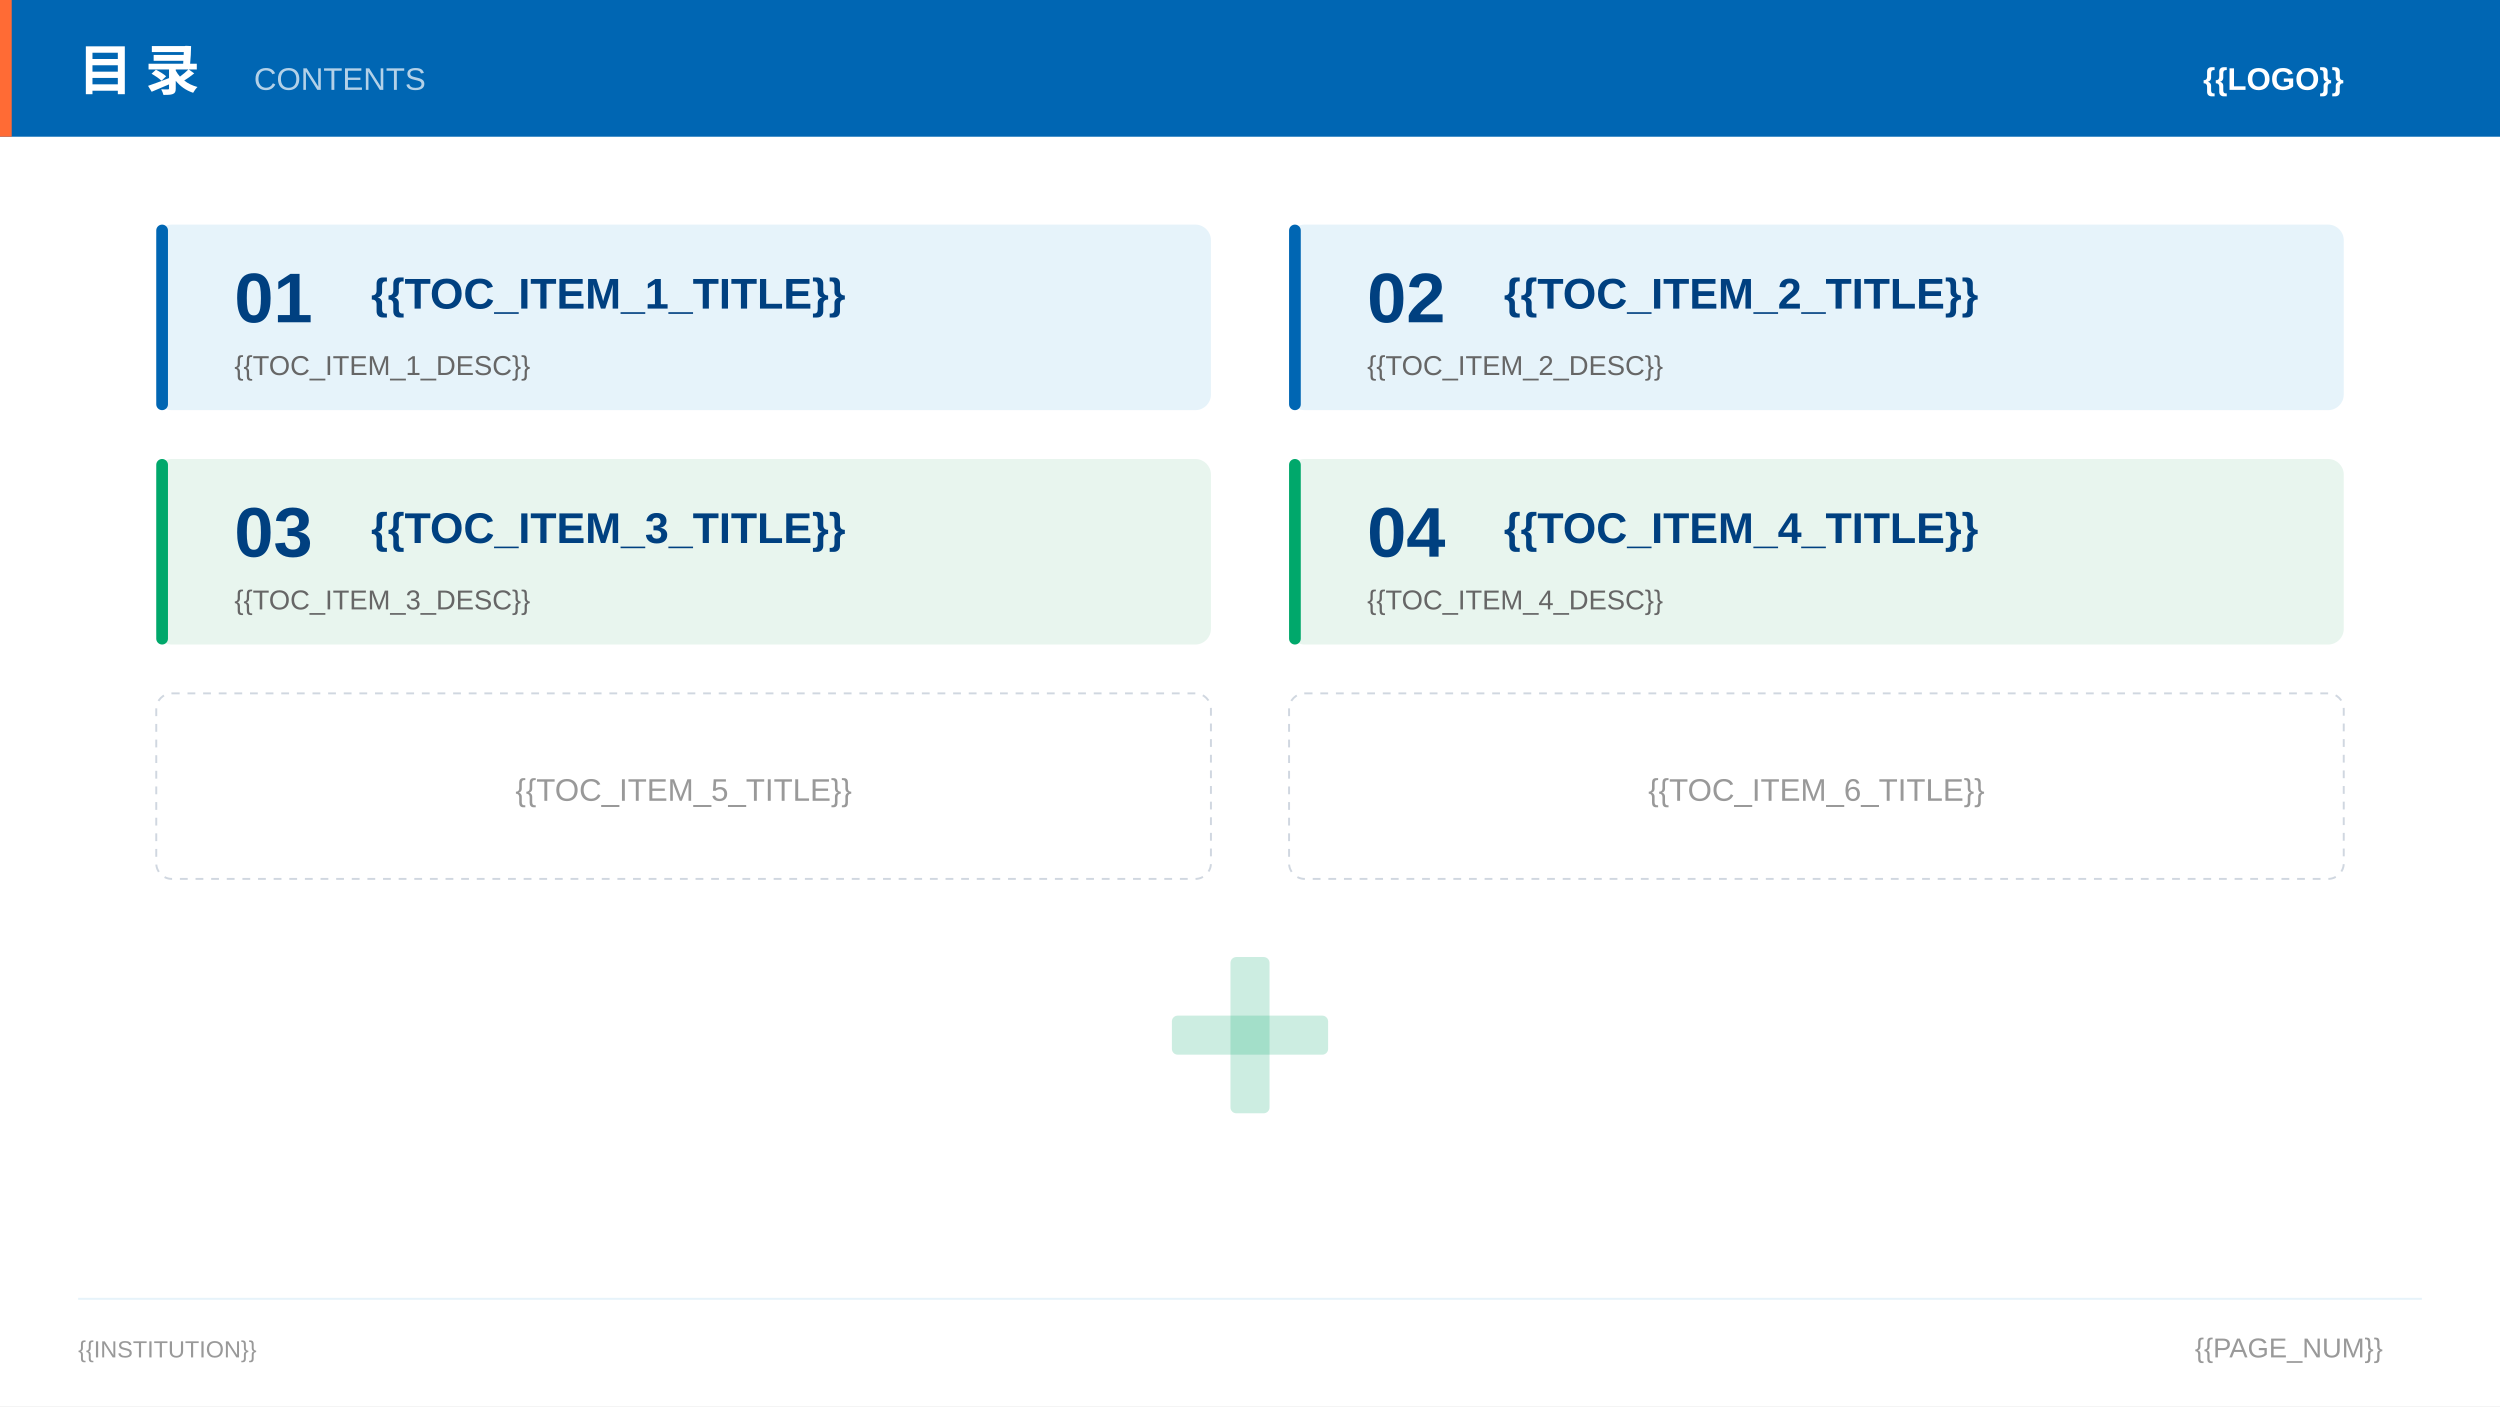
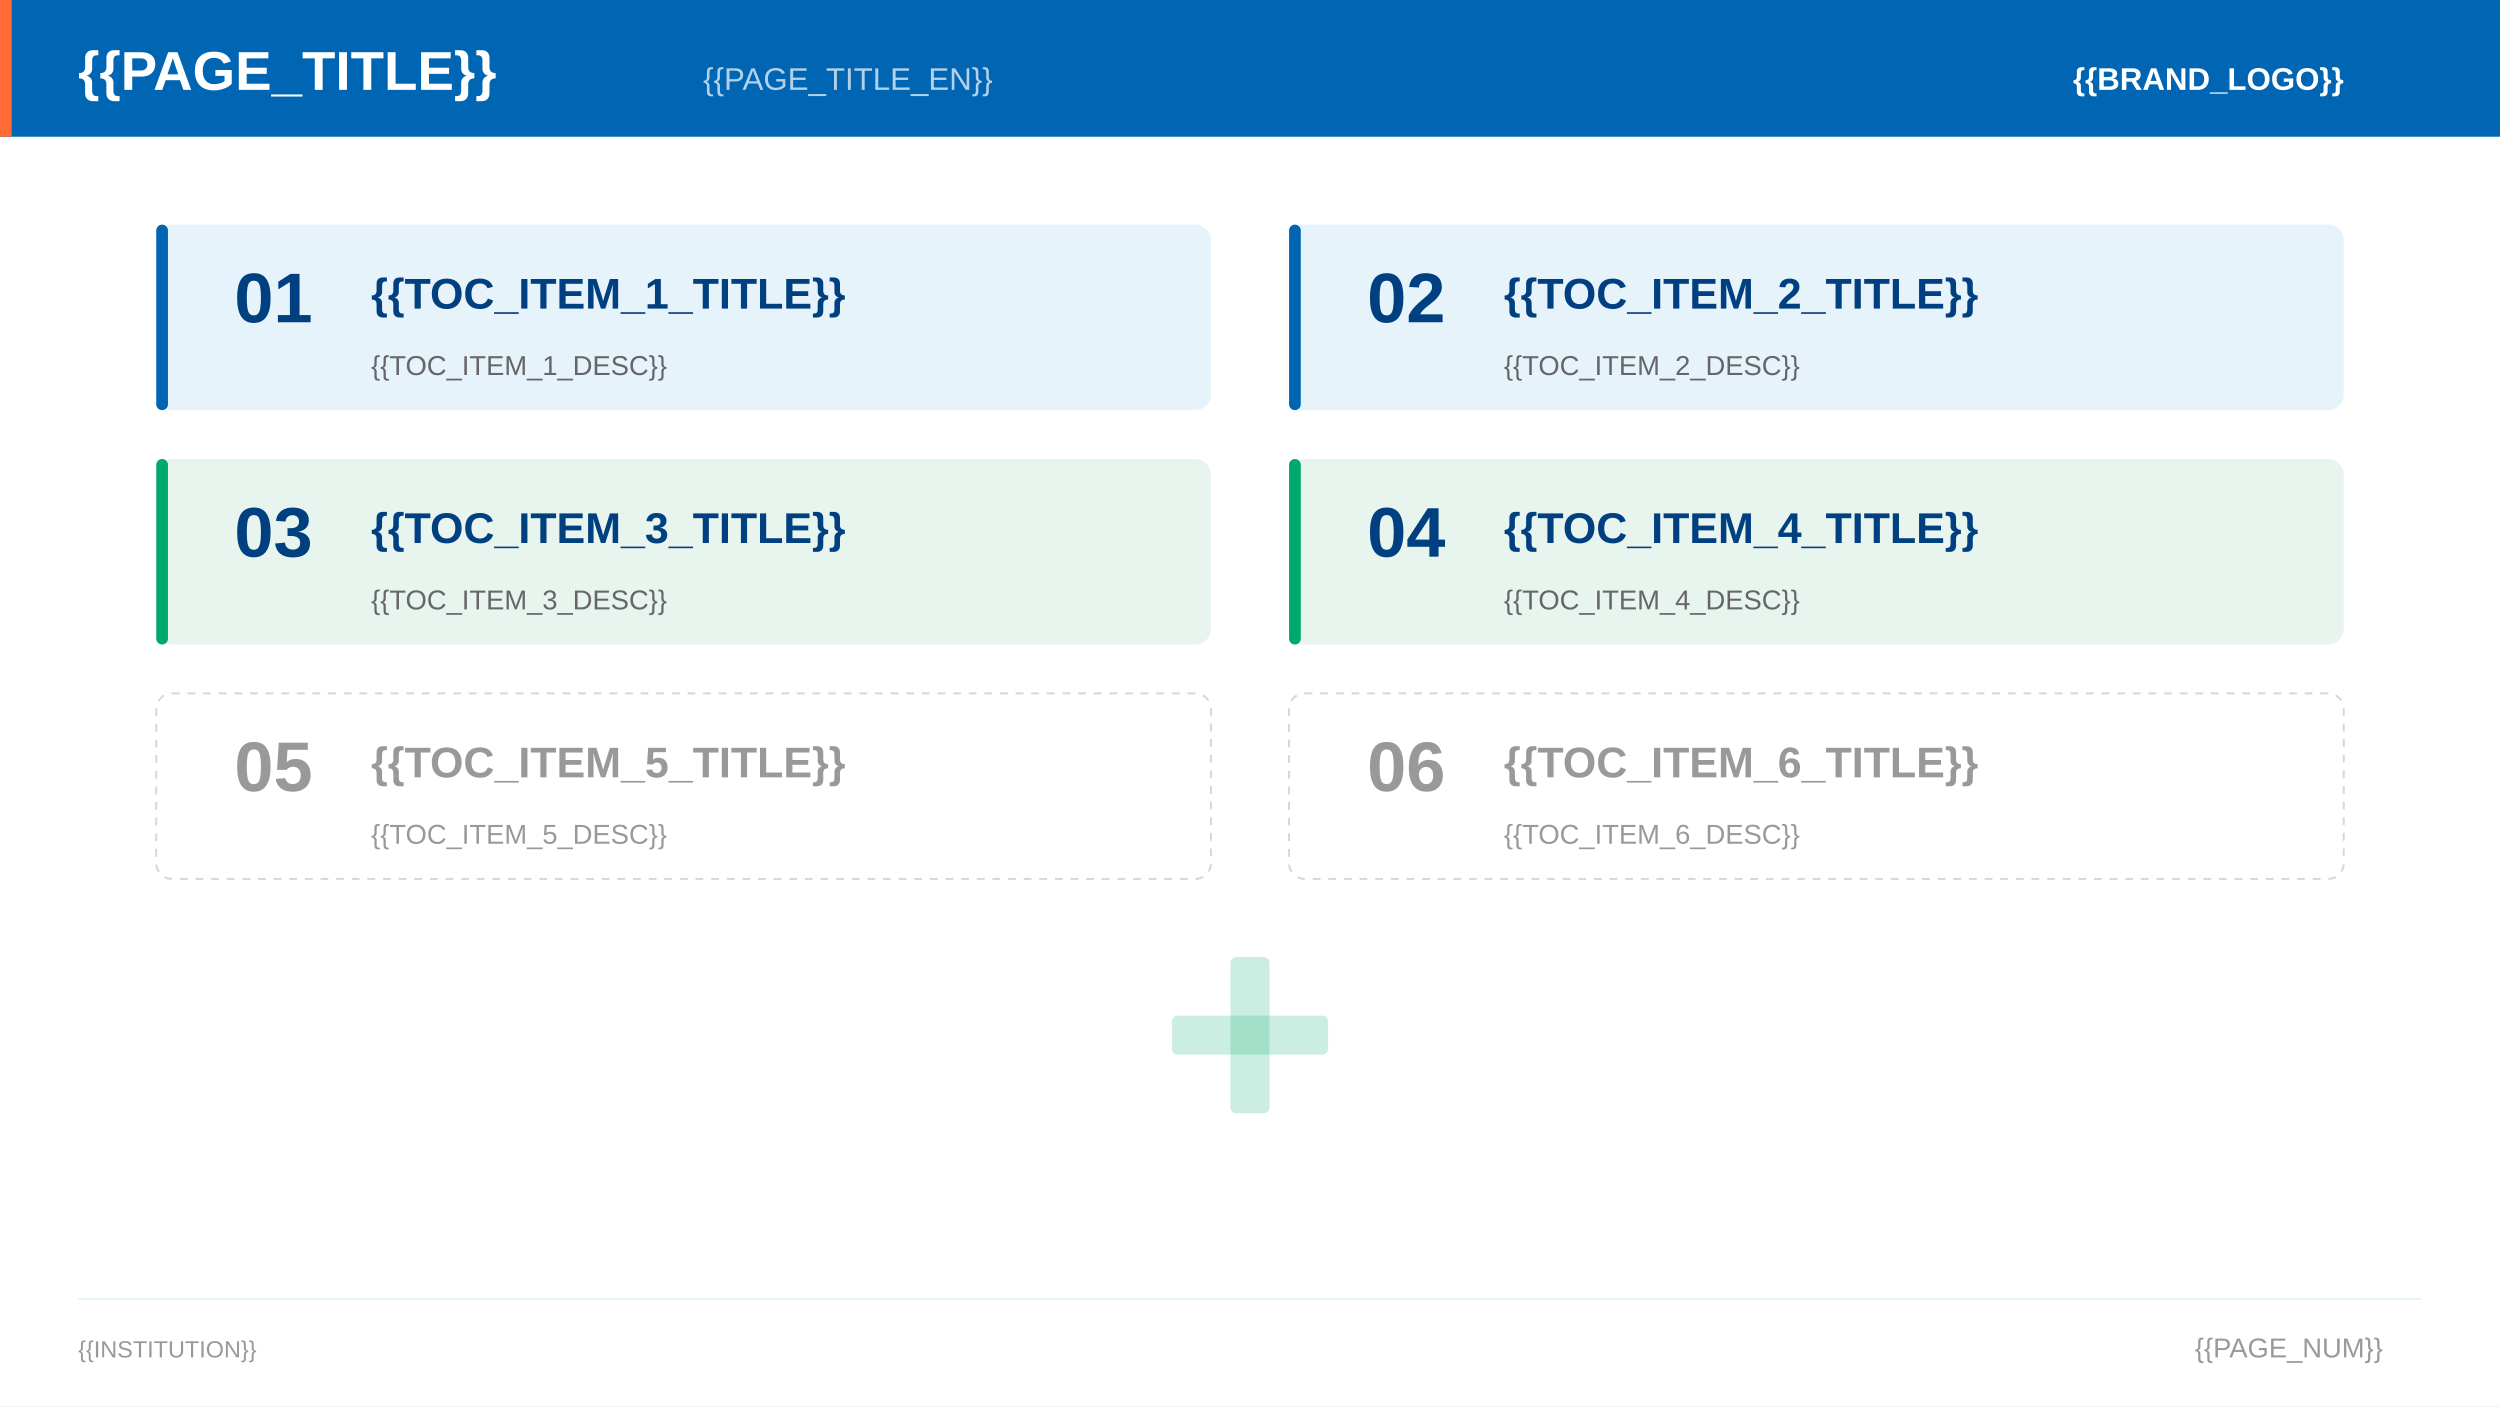
- <svg xmlns="http://www.w3.org/2000/svg" viewBox="0 0 1280 720" data-pptx-master="medical_university-master" data-pptx-master-name="Medical University" data-pptx-layout="02_toc" data-pptx-layout-name="Agenda">
-   <rect id="master-bg" width="1280" height="720" fill="#FFFFFF" data-pptx-layer="master" data-pptx-editable="false" />
-   <rect x="0" y="0" width="1280" height="70" fill="#0066B3" />
-   <rect x="0" y="0" width="6" height="70" fill="#FF6B35" />
-   <text x="40" y="46" fill="#FFFFFF" font-family="Microsoft YaHei, Arial, sans-serif" font-size="28" font-weight="bold">
-         目 录
+ <svg xmlns="http://www.w3.org/2000/svg" width="1280" height="720" viewBox="0 0 1280 720" data-pptx-master="medical_university_master" data-pptx-master-name="Medical University" data-pptx-layout="toc" data-pptx-layout-name="Table of Contents">
+   <rect id="master-background" x="0" y="0" width="1280" height="720" fill="#FFFFFF" data-pptx-layer="master" data-pptx-editable="false" />
+   <rect id="toc-header-band" x="0" y="0" width="1280" height="70" fill="#0066B3" data-pptx-layer="layout" data-pptx-editable="false" />
+   <rect id="toc-header-accent" x="0" y="0" width="6" height="70" fill="#FF6B35" data-pptx-layer="layout" data-pptx-editable="false" />
+   <rect id="toc-card-one" x="80" y="115" width="540" height="95" rx="8" fill="#E6F3FA" data-pptx-layer="layout" data-pptx-editable="false" />
+   <rect id="toc-card-one-bar" x="80" y="115" width="6" height="95" rx="3" fill="#0066B3" data-pptx-layer="layout" data-pptx-editable="false" />
+   <rect id="toc-card-two" x="660" y="115" width="540" height="95" rx="8" fill="#E6F3FA" data-pptx-layer="layout" data-pptx-editable="false" />
+   <rect id="toc-card-two-bar" x="660" y="115" width="6" height="95" rx="3" fill="#0066B3" data-pptx-layer="layout" data-pptx-editable="false" />
+   <rect id="toc-card-three" x="80" y="235" width="540" height="95" rx="8" fill="#E8F5EE" data-pptx-layer="layout" data-pptx-editable="false" />
+   <rect id="toc-card-three-bar" x="80" y="235" width="6" height="95" rx="3" fill="#00A86B" data-pptx-layer="layout" data-pptx-editable="false" />
+   <rect id="toc-card-four" x="660" y="235" width="540" height="95" rx="8" fill="#E8F5EE" data-pptx-layer="layout" data-pptx-editable="false" />
+   <rect id="toc-card-four-bar" x="660" y="235" width="6" height="95" rx="3" fill="#00A86B" data-pptx-layer="layout" data-pptx-editable="false" />
+   <rect id="toc-card-five" x="80" y="355" width="540" height="95" rx="8" fill="none" stroke="#D0D7E0" stroke-width="1" stroke-dasharray="4 4" data-pptx-layer="layout" data-pptx-editable="false" />
+   <rect id="toc-card-six" x="660" y="355" width="540" height="95" rx="8" fill="none" stroke="#D0D7E0" stroke-width="1" stroke-dasharray="4 4" data-pptx-layer="layout" data-pptx-editable="false" />
+   <rect id="toc-cross-horizontal" x="600" y="520" width="80" height="20" rx="3" fill="#00A86B" fill-opacity="0.2" data-pptx-layer="layout" data-pptx-editable="false" />
+   <rect id="toc-cross-vertical" x="630" y="490" width="20" height="80" rx="3" fill="#00A86B" fill-opacity="0.2" data-pptx-layer="layout" data-pptx-editable="false" />
+   <line id="toc-footer-rule" x1="40" y1="665" x2="1240" y2="665" stroke="#E6F3FA" stroke-width="1" data-pptx-layer="layout" data-pptx-editable="false" />
+   <text id="toc-index-one" x="120" y="165" fill="#004080" font-family="Arial, Microsoft YaHei, sans-serif" font-size="36" font-weight="700" data-pptx-layer="layout" data-pptx-editable="false">01</text>
+   <text id="toc-index-two" x="700" y="165" fill="#004080" font-family="Arial, Microsoft YaHei, sans-serif" font-size="36" font-weight="700" data-pptx-layer="layout" data-pptx-editable="false">02</text>
+   <text id="toc-index-three" x="120" y="285" fill="#004080" font-family="Arial, Microsoft YaHei, sans-serif" font-size="36" font-weight="700" data-pptx-layer="layout" data-pptx-editable="false">03</text>
+   <text id="toc-index-four" x="700" y="285" fill="#004080" font-family="Arial, Microsoft YaHei, sans-serif" font-size="36" font-weight="700" data-pptx-layer="layout" data-pptx-editable="false">04</text>
+   <text id="toc-index-five" x="120" y="405" fill="#999999" font-family="Arial, Microsoft YaHei, sans-serif" font-size="36" font-weight="700" data-pptx-layer="layout" data-pptx-editable="false">05</text>
+   <text id="toc-index-six" x="700" y="405" fill="#999999" font-family="Arial, Microsoft YaHei, sans-serif" font-size="36" font-weight="700" data-pptx-layer="layout" data-pptx-editable="false">06</text>
+   <g id="toc-title-slot" data-pptx-placeholder="title" data-pptx-bounds="40 16 300 42">
+     <text id="toc-title-carrier" data-pptx-carrier="true" x="40" y="46" fill="#FFFFFF" font-family="Arial, Microsoft YaHei, sans-serif" font-size="28" font-weight="700">{{PAGE_TITLE}}</text>
+   </g>
+   <g id="toc-subtitle-slot" data-pptx-placeholder="subtitle" data-pptx-idx="1" data-pptx-bounds="360 16 680 42">
+     <text id="toc-subtitle-carrier" data-pptx-carrier="true" x="360" y="46" fill="#FFFFFF" fill-opacity="0.7" font-family="Arial, Microsoft YaHei, sans-serif" font-size="16">{{PAGE_TITLE_EN}}</text>
+   </g>
+   <g id="toc-logo-slot" data-pptx-placeholder="object" data-pptx-idx="2" data-pptx-bounds="1060 16 140 42">
+     <text id="toc-logo-carrier" data-pptx-carrier="true" x="1200" y="46" text-anchor="end" fill="#FFFFFF" font-family="Arial, Microsoft YaHei, sans-serif" font-size="16" font-weight="700">{{BRAND_LOGO}}</text>
+   </g>
+   <g id="toc-item-one-slot" data-pptx-placeholder="object" data-pptx-idx="3" data-pptx-bounds="190 128 415 76">
+     <text id="toc-item-one-carrier" data-pptx-carrier="true" x="190" y="158" fill="#004080" font-family="Arial, Microsoft YaHei, sans-serif" font-size="22" font-weight="700">{{TOC_ITEM_1_TITLE}}<tspan x="190" dy="34" fill="#666666" font-size="14" font-weight="400">{{TOC_ITEM_1_DESC}}</tspan>
    </text>
-   <text x="130" y="46" fill="#FFFFFF" fill-opacity="0.7" font-family="Microsoft YaHei, Arial, sans-serif" font-size="16">
-         CONTENTS
+   </g>
+   <g id="toc-item-two-slot" data-pptx-placeholder="object" data-pptx-idx="4" data-pptx-bounds="770 128 415 76">
+     <text id="toc-item-two-carrier" data-pptx-carrier="true" x="770" y="158" fill="#004080" font-family="Arial, Microsoft YaHei, sans-serif" font-size="22" font-weight="700">{{TOC_ITEM_2_TITLE}}<tspan x="770" dy="34" fill="#666666" font-size="14" font-weight="400">{{TOC_ITEM_2_DESC}}</tspan>
    </text>
-   <text x="1200" y="46" text-anchor="end" fill="#FFFFFF" font-family="Microsoft YaHei, Arial, sans-serif" font-size="16" font-weight="bold" id="semantic-02_toc-logo-1" data-pptx-role="logo">
-         {{LOGO}}
+   </g>
+   <g id="toc-item-three-slot" data-pptx-placeholder="object" data-pptx-idx="5" data-pptx-bounds="190 248 415 76">
+     <text id="toc-item-three-carrier" data-pptx-carrier="true" x="190" y="278" fill="#004080" font-family="Arial, Microsoft YaHei, sans-serif" font-size="22" font-weight="700">{{TOC_ITEM_3_TITLE}}<tspan x="190" dy="34" fill="#666666" font-size="14" font-weight="400">{{TOC_ITEM_3_DESC}}</tspan>
    </text>
-   <rect x="80" y="100" width="1120" height="520" fill="none" />
-   <rect x="80" y="115" width="540" height="95" fill="#E6F3FA" rx="8" />
-   <rect x="80" y="115" width="6" height="95" fill="#0066B3" rx="3" />
-   <text x="120" y="165" fill="#004080" font-family="Microsoft YaHei, Arial, sans-serif" font-size="36" font-weight="bold">01</text>
-   <text x="190" y="158" fill="#004080" font-family="Microsoft YaHei, Arial, sans-serif" font-size="22" font-weight="bold">{{TOC_ITEM_1_TITLE}}</text>
-   <text x="120" y="192" fill="#666666" font-family="Microsoft YaHei, Arial, sans-serif" font-size="14">{{TOC_ITEM_1_DESC}}</text>
-   <rect x="660" y="115" width="540" height="95" fill="#E6F3FA" rx="8" />
-   <rect x="660" y="115" width="6" height="95" fill="#0066B3" rx="3" />
-   <text x="700" y="165" fill="#004080" font-family="Microsoft YaHei, Arial, sans-serif" font-size="36" font-weight="bold">02</text>
-   <text x="770" y="158" fill="#004080" font-family="Microsoft YaHei, Arial, sans-serif" font-size="22" font-weight="bold">{{TOC_ITEM_2_TITLE}}</text>
-   <text x="700" y="192" fill="#666666" font-family="Microsoft YaHei, Arial, sans-serif" font-size="14">{{TOC_ITEM_2_DESC}}</text>
-   <rect x="80" y="235" width="540" height="95" fill="#E8F5EE" rx="8" />
-   <rect x="80" y="235" width="6" height="95" fill="#00A86B" rx="3" />
-   <text x="120" y="285" fill="#004080" font-family="Microsoft YaHei, Arial, sans-serif" font-size="36" font-weight="bold">03</text>
-   <text x="190" y="278" fill="#004080" font-family="Microsoft YaHei, Arial, sans-serif" font-size="22" font-weight="bold">{{TOC_ITEM_3_TITLE}}</text>
-   <text x="120" y="312" fill="#666666" font-family="Microsoft YaHei, Arial, sans-serif" font-size="14">{{TOC_ITEM_3_DESC}}</text>
-   <rect x="660" y="235" width="540" height="95" fill="#E8F5EE" rx="8" />
-   <rect x="660" y="235" width="6" height="95" fill="#00A86B" rx="3" />
-   <text x="700" y="285" fill="#004080" font-family="Microsoft YaHei, Arial, sans-serif" font-size="36" font-weight="bold">04</text>
-   <text x="770" y="278" fill="#004080" font-family="Microsoft YaHei, Arial, sans-serif" font-size="22" font-weight="bold">{{TOC_ITEM_4_TITLE}}</text>
-   <text x="700" y="312" fill="#666666" font-family="Microsoft YaHei, Arial, sans-serif" font-size="14">{{TOC_ITEM_4_DESC}}</text>
-   <rect x="80" y="355" width="540" height="95" fill="none" stroke="#D0D7E0" stroke-width="1" stroke-dasharray="4,4" rx="8" />
-   <text x="350" y="410" text-anchor="middle" fill="#999999" font-family="Microsoft YaHei, Arial, sans-serif" font-size="16">{{TOC_ITEM_5_TITLE}}</text>
-   <rect x="660" y="355" width="540" height="95" fill="none" stroke="#D0D7E0" stroke-width="1" stroke-dasharray="4,4" rx="8" />
-   <text x="930" y="410" text-anchor="middle" fill="#999999" font-family="Microsoft YaHei, Arial, sans-serif" font-size="16">{{TOC_ITEM_6_TITLE}}</text>
-   <rect x="600" y="520" width="80" height="20" fill="#00A86B" fill-opacity="0.2" rx="3" />
-   <rect x="630" y="490" width="20" height="80" fill="#00A86B" fill-opacity="0.2" rx="3" />
-   <line x1="40" y1="665" x2="1240" y2="665" stroke="#E6F3FA" stroke-width="1" />
-   <text x="40" y="695" fill="#999999" font-family="Microsoft YaHei, Arial, sans-serif" font-size="12">
-         {{INSTITUTION}}
+   </g>
+   <g id="toc-item-four-slot" data-pptx-placeholder="object" data-pptx-idx="6" data-pptx-bounds="770 248 415 76">
+     <text id="toc-item-four-carrier" data-pptx-carrier="true" x="770" y="278" fill="#004080" font-family="Arial, Microsoft YaHei, sans-serif" font-size="22" font-weight="700">{{TOC_ITEM_4_TITLE}}<tspan x="770" dy="34" fill="#666666" font-size="14" font-weight="400">{{TOC_ITEM_4_DESC}}</tspan>
    </text>
-   <g id="page-number-slot" data-pptx-placeholder="slide-number" data-pptx-placeholder-idx="1" data-pptx-placeholder-bounds="1100 678 124 22">
-     <text x="1220" y="695" text-anchor="end" fill="#999999" font-family="Microsoft YaHei, Arial, sans-serif" font-size="14" id="slot-02_toc-slide_number-1" data-pptx-placeholder-carrier="true">{{PAGE_NUM}}</text>
+   </g>
+   <g id="toc-item-five-slot" data-pptx-placeholder="object" data-pptx-idx="7" data-pptx-bounds="190 368 415 76">
+     <text id="toc-item-five-carrier" data-pptx-carrier="true" x="190" y="398" fill="#999999" font-family="Arial, Microsoft YaHei, sans-serif" font-size="22" font-weight="700">{{TOC_ITEM_5_TITLE}}<tspan x="190" dy="34" fill="#999999" font-size="14" font-weight="400">{{TOC_ITEM_5_DESC}}</tspan>
+     </text>
+   </g>
+   <g id="toc-item-six-slot" data-pptx-placeholder="object" data-pptx-idx="8" data-pptx-bounds="770 368 415 76">
+     <text id="toc-item-six-carrier" data-pptx-carrier="true" x="770" y="398" fill="#999999" font-family="Arial, Microsoft YaHei, sans-serif" font-size="22" font-weight="700">{{TOC_ITEM_6_TITLE}}<tspan x="770" dy="34" fill="#999999" font-size="14" font-weight="400">{{TOC_ITEM_6_DESC}}</tspan>
+     </text>
+   </g>
+   <g id="toc-institution-slot" data-pptx-placeholder="footer" data-pptx-idx="9" data-pptx-bounds="40 676 480 32">
+     <text id="toc-institution-carrier" data-pptx-carrier="true" x="40" y="695" fill="#999999" font-family="Arial, Microsoft YaHei, sans-serif" font-size="12">{{INSTITUTION}}</text>
+   </g>
+   <g id="toc-pagenum-slot" data-pptx-placeholder="slide-number" data-pptx-idx="10" data-pptx-bounds="1100 676 124 32">
+     <text id="toc-pagenum-carrier" data-pptx-carrier="true" x="1220" y="695" text-anchor="end" fill="#999999" font-family="Arial, Microsoft YaHei, sans-serif" font-size="14">{{PAGE_NUM}}</text>
  </g>
</svg>
